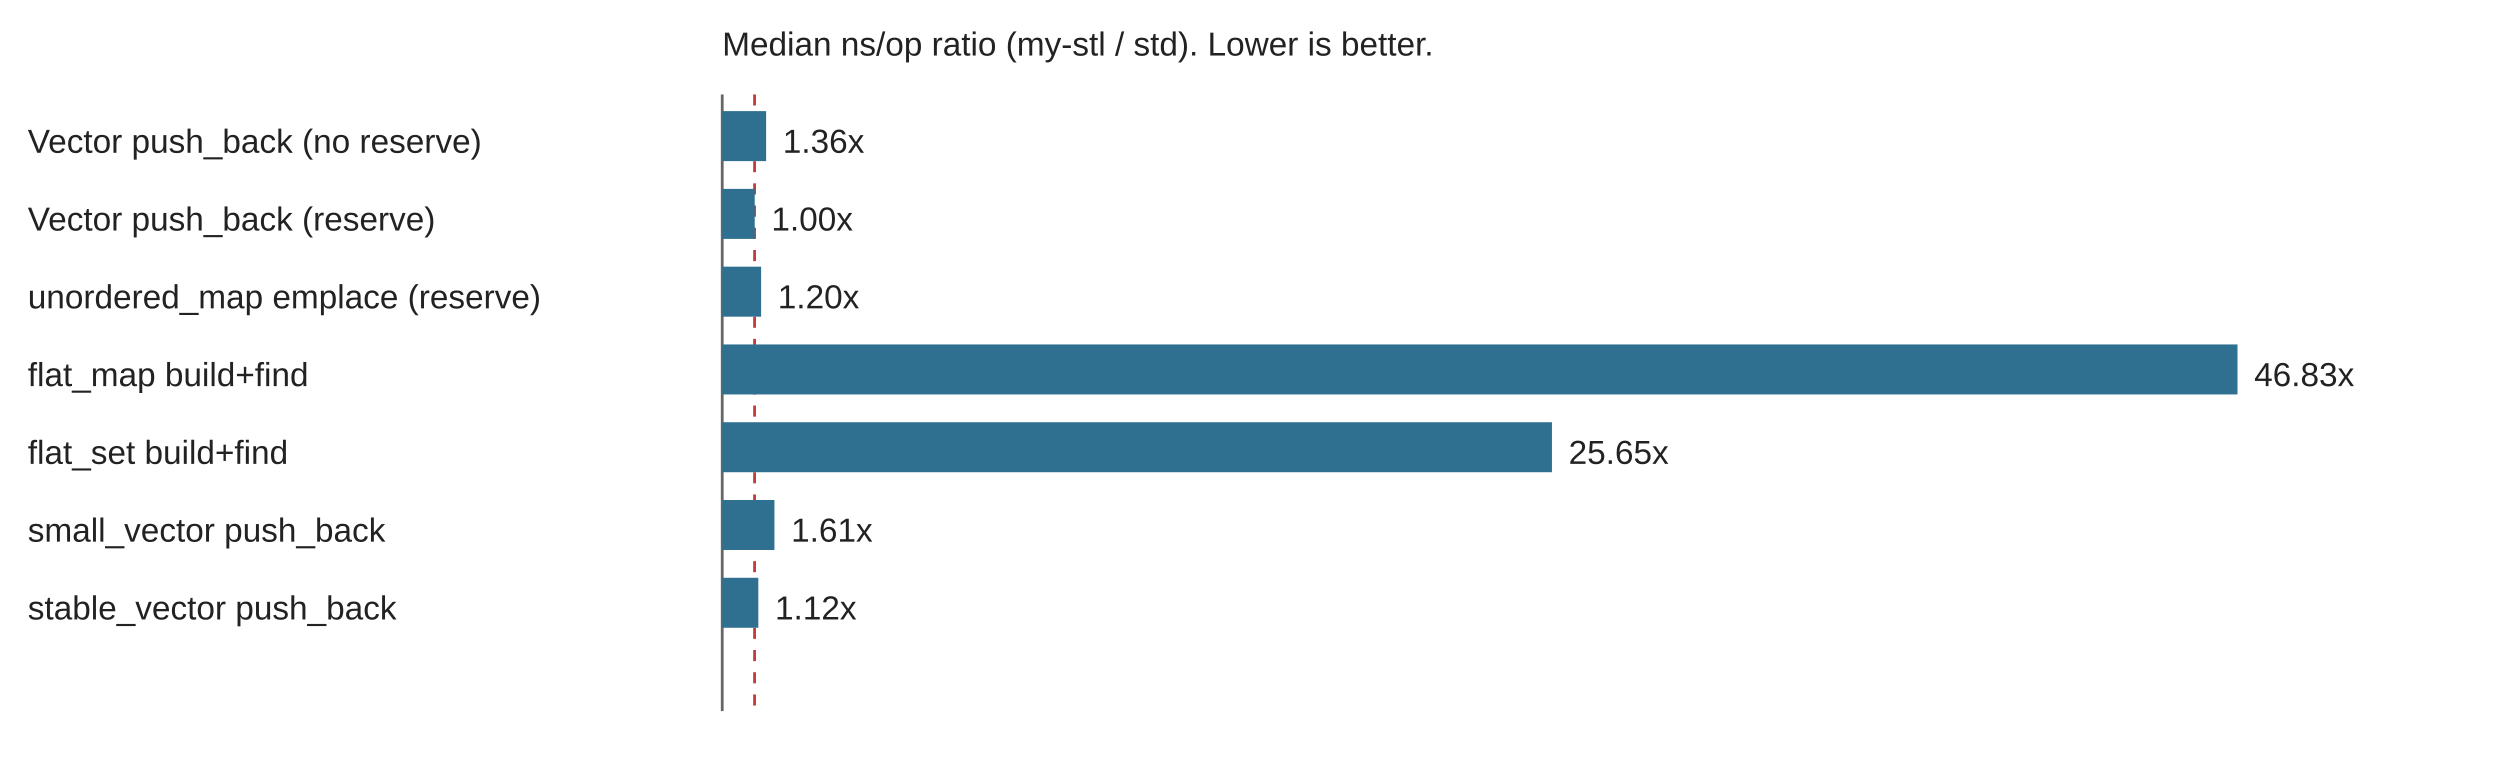
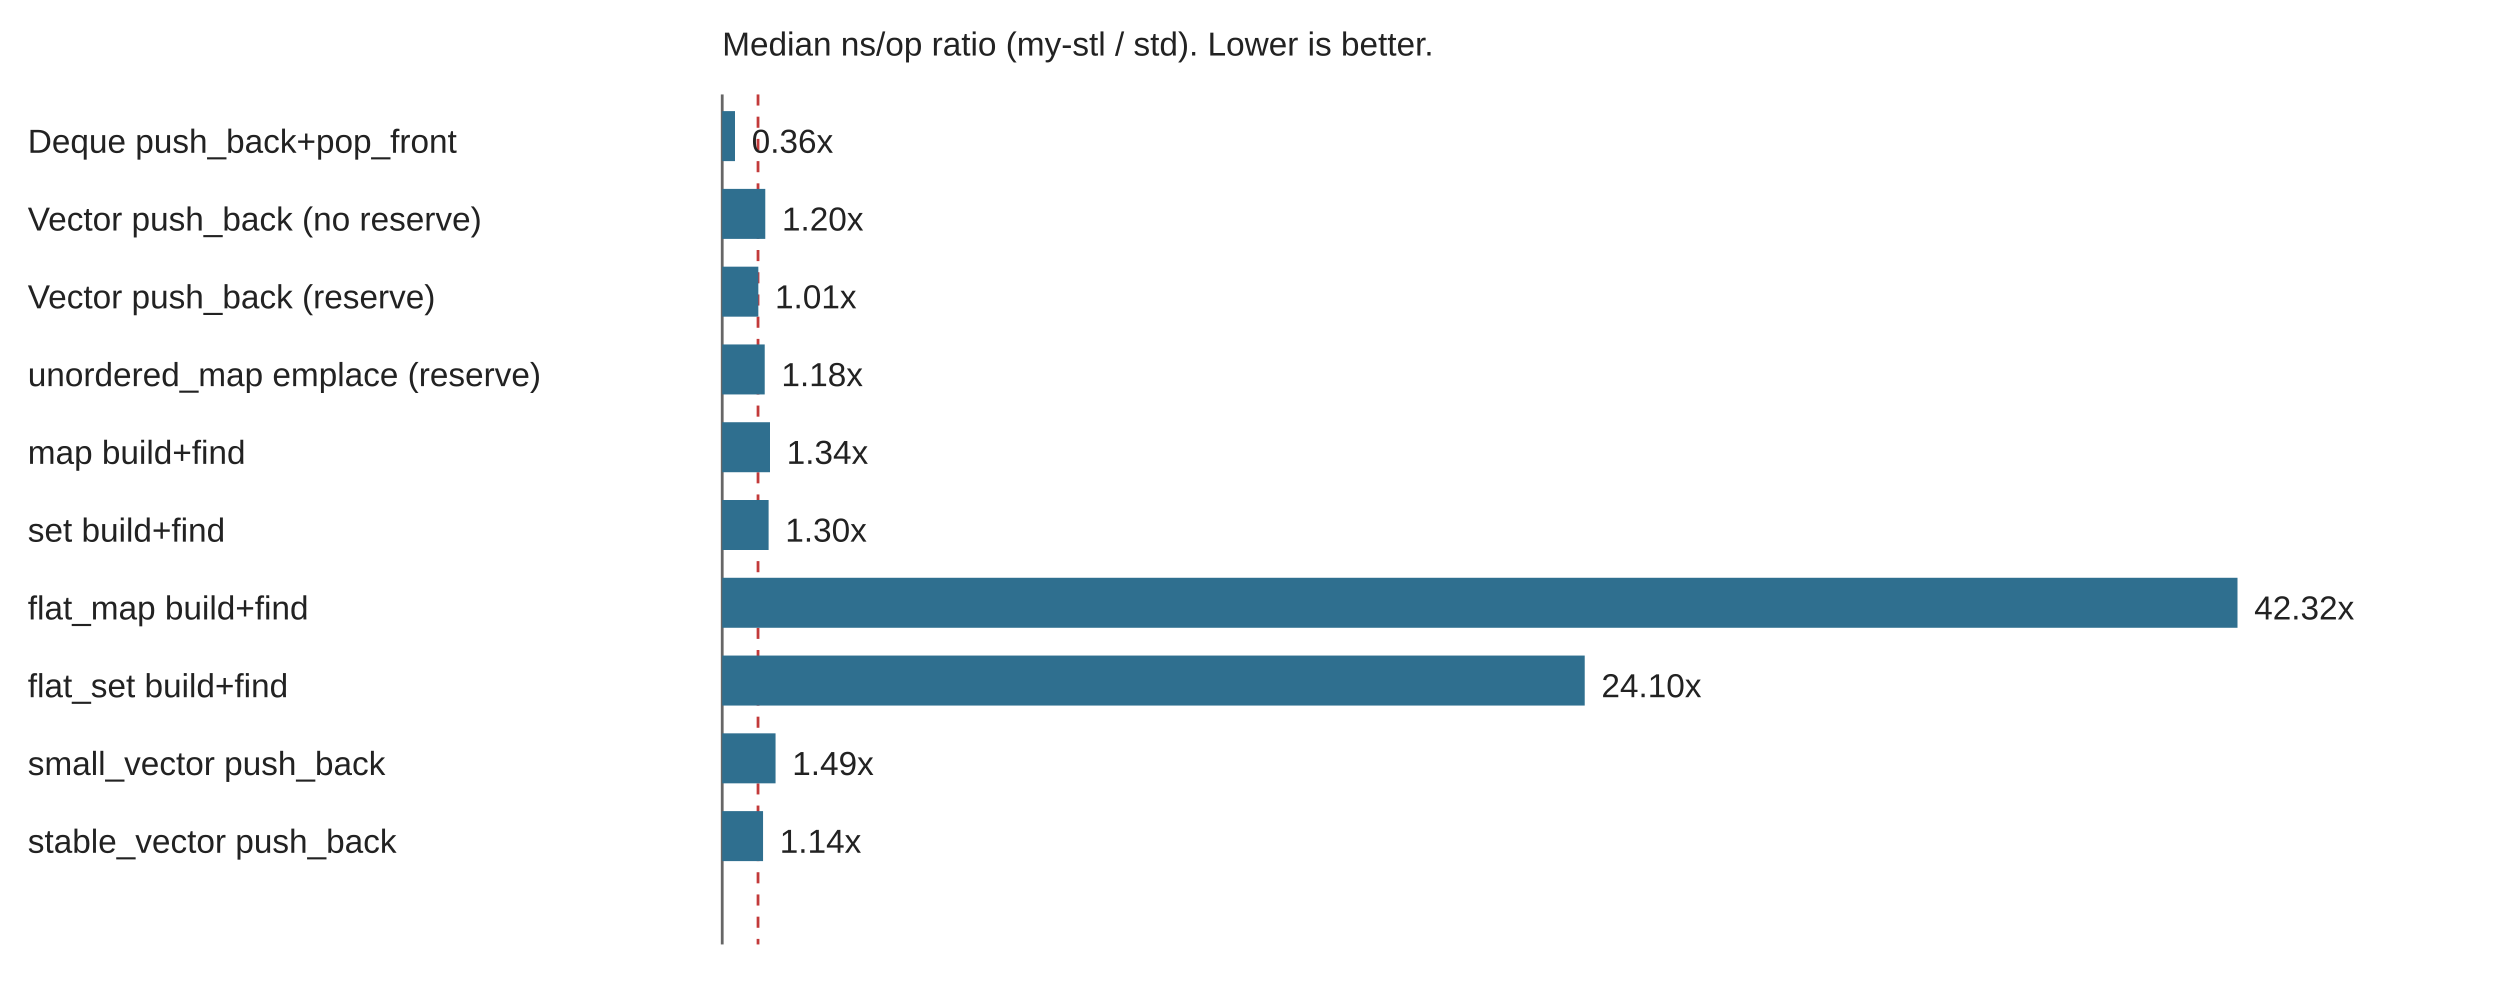
- <svg xmlns="http://www.w3.org/2000/svg" width="900" height="276" viewBox="0 0 900 276" role="img">
+ <svg xmlns="http://www.w3.org/2000/svg" width="900" height="360" viewBox="0 0 900 360" role="img">
  <style>text{font-family:Arial, sans-serif;font-size:12px;fill:#222;}.axis{stroke:#666;stroke-width:1;}.bar{fill:#2f6f8f;}.baseline{stroke:#c23a3a;stroke-width:1;stroke-dasharray:4 4;}</style>
  <text x="260" y="20">Median ns/op ratio (my-stl / std). Lower is better.</text>
-   <line class="axis" x1="260" y1="34" x2="260" y2="256" />
-   <line class="baseline" x1="271.647" y1="34" x2="271.647" y2="256" />
-   <text x="10" y="55">Vector push_back (no reserve)</text>
-   <rect class="bar" x="260" y="40" width="15.8" height="18" />
-   <text x="281.8" y="55">1.36x</text>
-   <text x="10" y="83">Vector push_back (reserve)</text>
-   <rect class="bar" x="260" y="68" width="11.7" height="18" />
-   <text x="277.7" y="83">1.00x</text>
-   <text x="10" y="111">unordered_map emplace (reserve)</text>
-   <rect class="bar" x="260" y="96" width="14.0" height="18" />
-   <text x="280.0" y="111">1.20x</text>
-   <text x="10" y="139">flat_map build+find</text>
-   <rect class="bar" x="260" y="124" width="545.5" height="18" />
-   <text x="811.5" y="139">46.83x</text>
-   <text x="10" y="167">flat_set build+find</text>
-   <rect class="bar" x="260" y="152" width="298.7" height="18" />
-   <text x="564.7" y="167">25.65x</text>
-   <text x="10" y="195">small_vector push_back</text>
-   <rect class="bar" x="260" y="180" width="18.8" height="18" />
-   <text x="284.8" y="195">1.61x</text>
-   <text x="10" y="223">stable_vector push_back</text>
-   <rect class="bar" x="260" y="208" width="13.0" height="18" />
-   <text x="279.0" y="223">1.12x</text>
+   <line class="axis" x1="260" y1="34" x2="260" y2="340" />
+   <line class="baseline" x1="272.888" y1="34" x2="272.888" y2="340" />
+   <text x="10" y="55">Deque push_back+pop_front</text>
+   <rect class="bar" x="260" y="40" width="4.6" height="18" />
+   <text x="270.6" y="55">0.36x</text>
+   <text x="10" y="83">Vector push_back (no reserve)</text>
+   <rect class="bar" x="260" y="68" width="15.5" height="18" />
+   <text x="281.5" y="83">1.20x</text>
+   <text x="10" y="111">Vector push_back (reserve)</text>
+   <rect class="bar" x="260" y="96" width="13.0" height="18" />
+   <text x="279.0" y="111">1.01x</text>
+   <text x="10" y="139">unordered_map emplace (reserve)</text>
+   <rect class="bar" x="260" y="124" width="15.3" height="18" />
+   <text x="281.3" y="139">1.18x</text>
+   <text x="10" y="167">map build+find</text>
+   <rect class="bar" x="260" y="152" width="17.2" height="18" />
+   <text x="283.2" y="167">1.34x</text>
+   <text x="10" y="195">set build+find</text>
+   <rect class="bar" x="260" y="180" width="16.7" height="18" />
+   <text x="282.7" y="195">1.30x</text>
+   <text x="10" y="223">flat_map build+find</text>
+   <rect class="bar" x="260" y="208" width="545.5" height="18" />
+   <text x="811.5" y="223">42.32x</text>
+   <text x="10" y="251">flat_set build+find</text>
+   <rect class="bar" x="260" y="236" width="310.5" height="18" />
+   <text x="576.5" y="251">24.10x</text>
+   <text x="10" y="279">small_vector push_back</text>
+   <rect class="bar" x="260" y="264" width="19.2" height="18" />
+   <text x="285.2" y="279">1.49x</text>
+   <text x="10" y="307">stable_vector push_back</text>
+   <rect class="bar" x="260" y="292" width="14.7" height="18" />
+   <text x="280.7" y="307">1.14x</text>
</svg>
